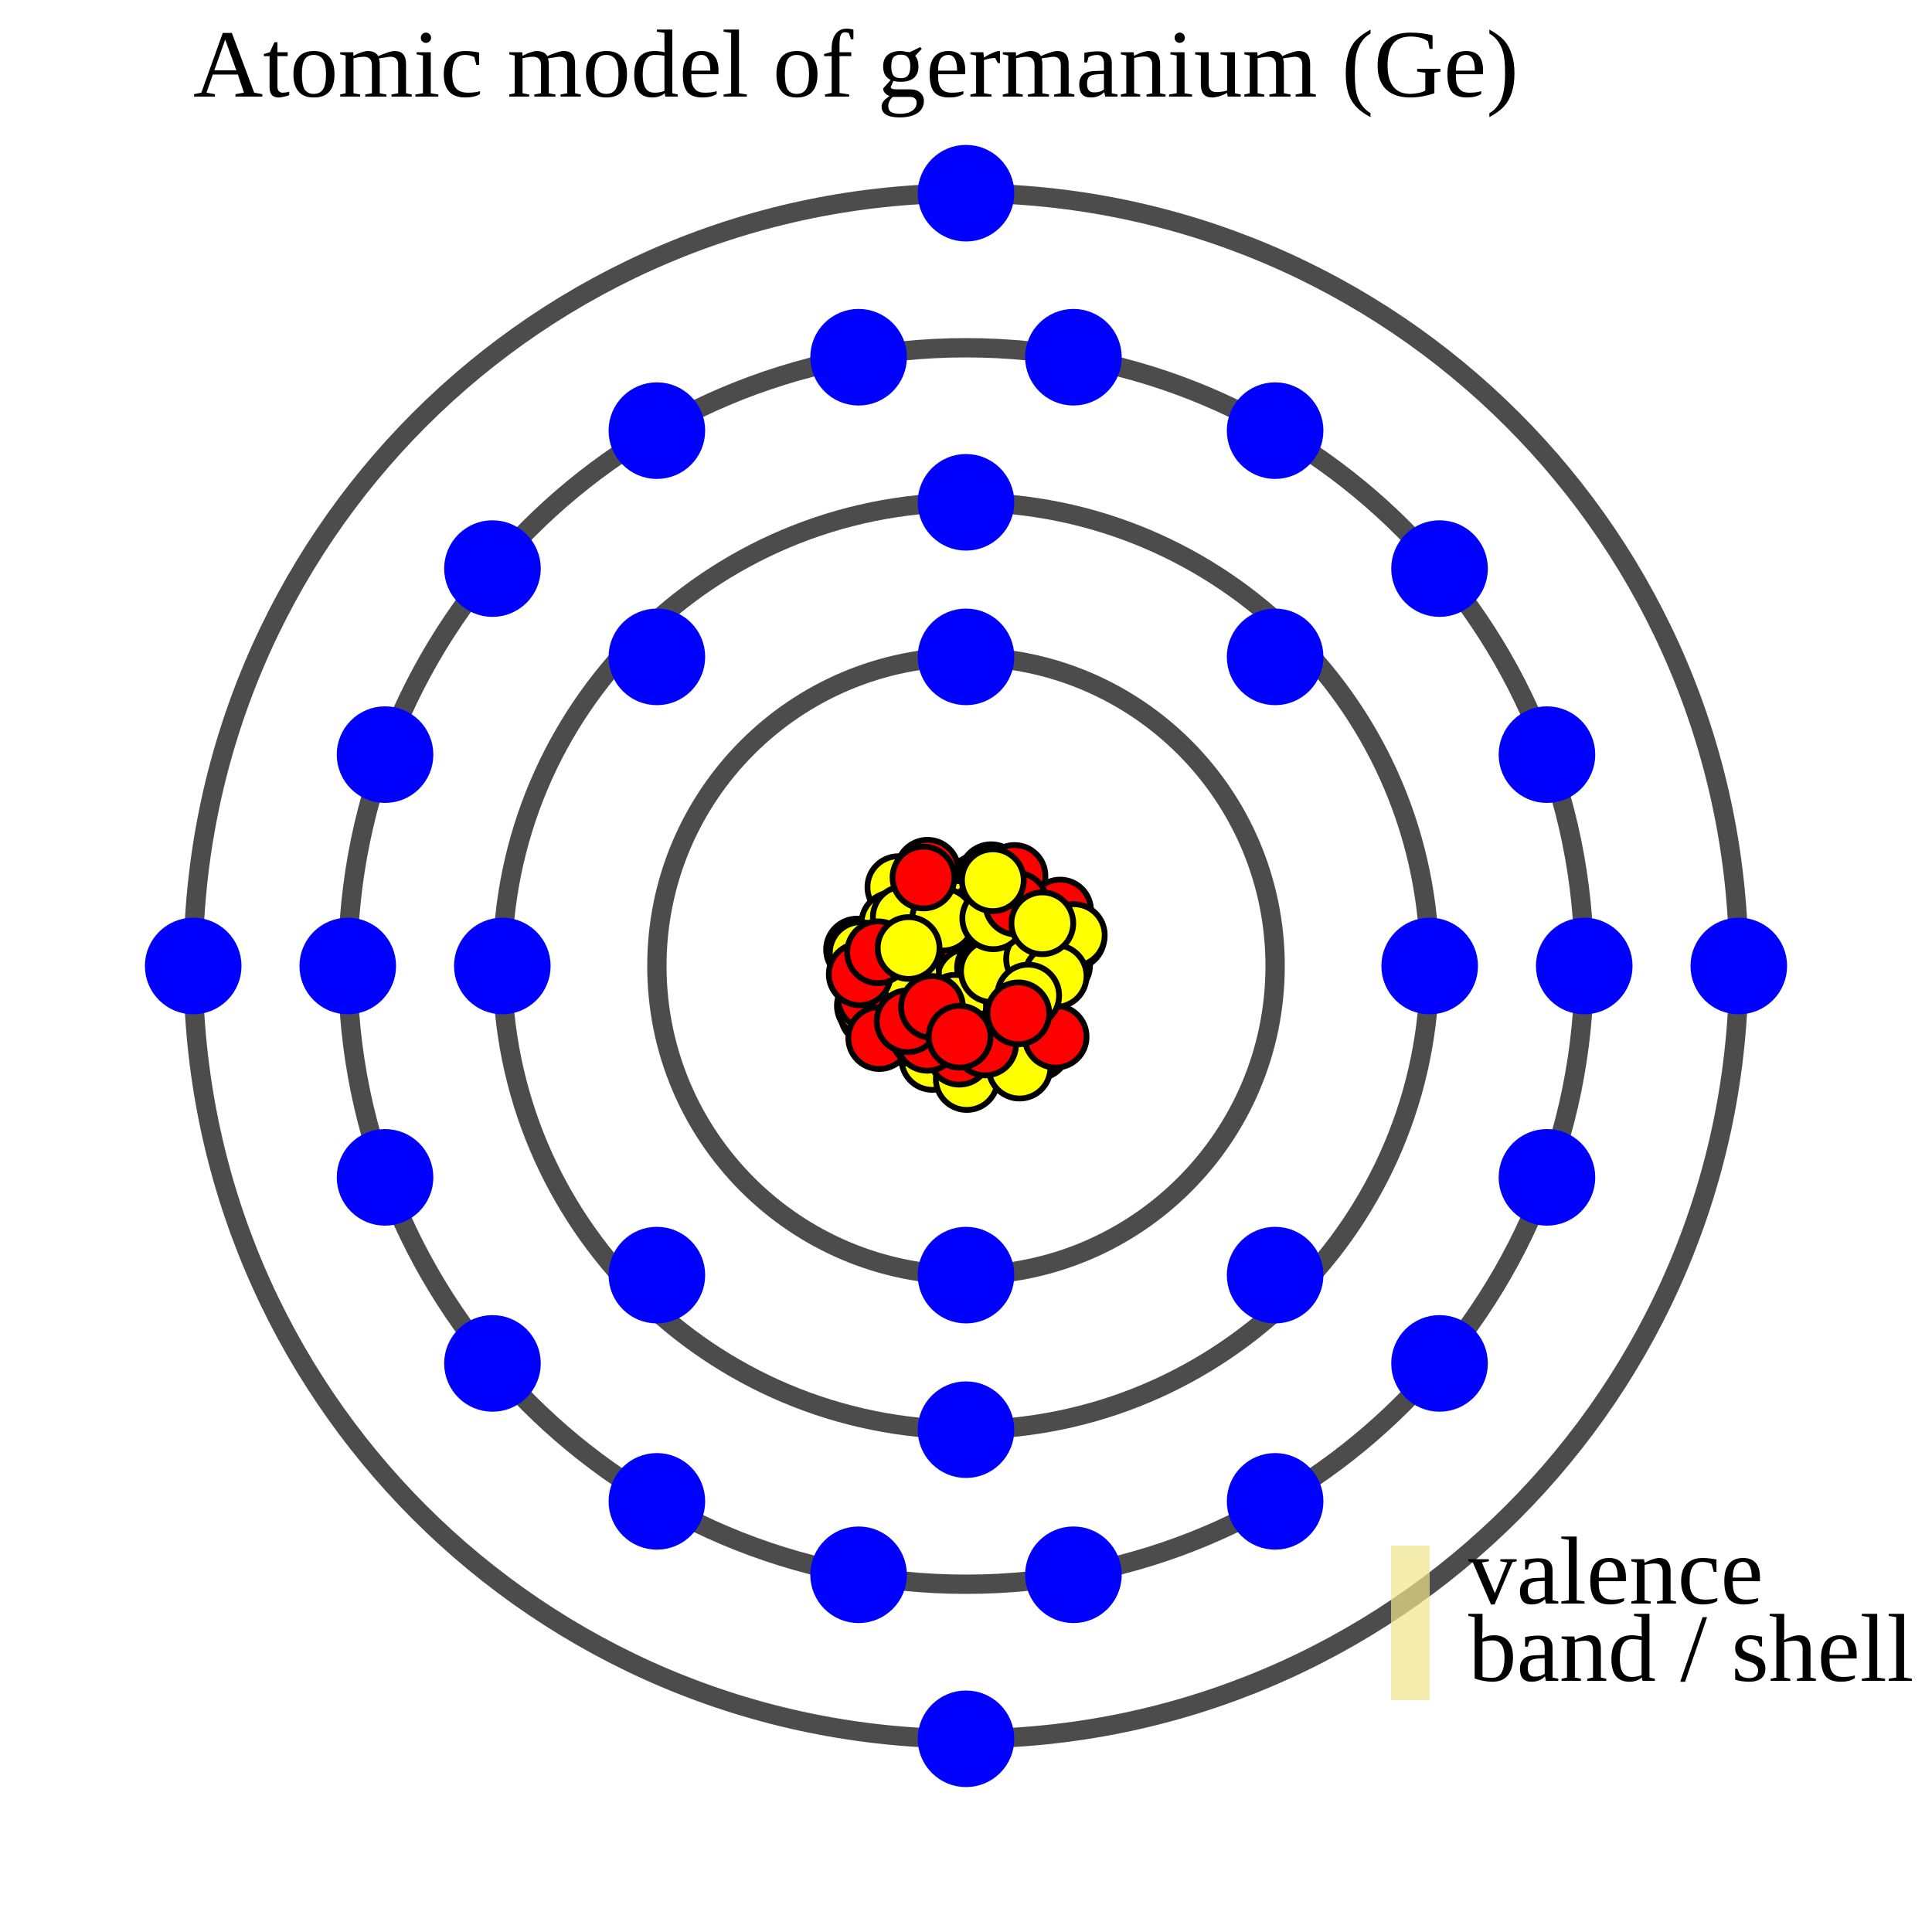
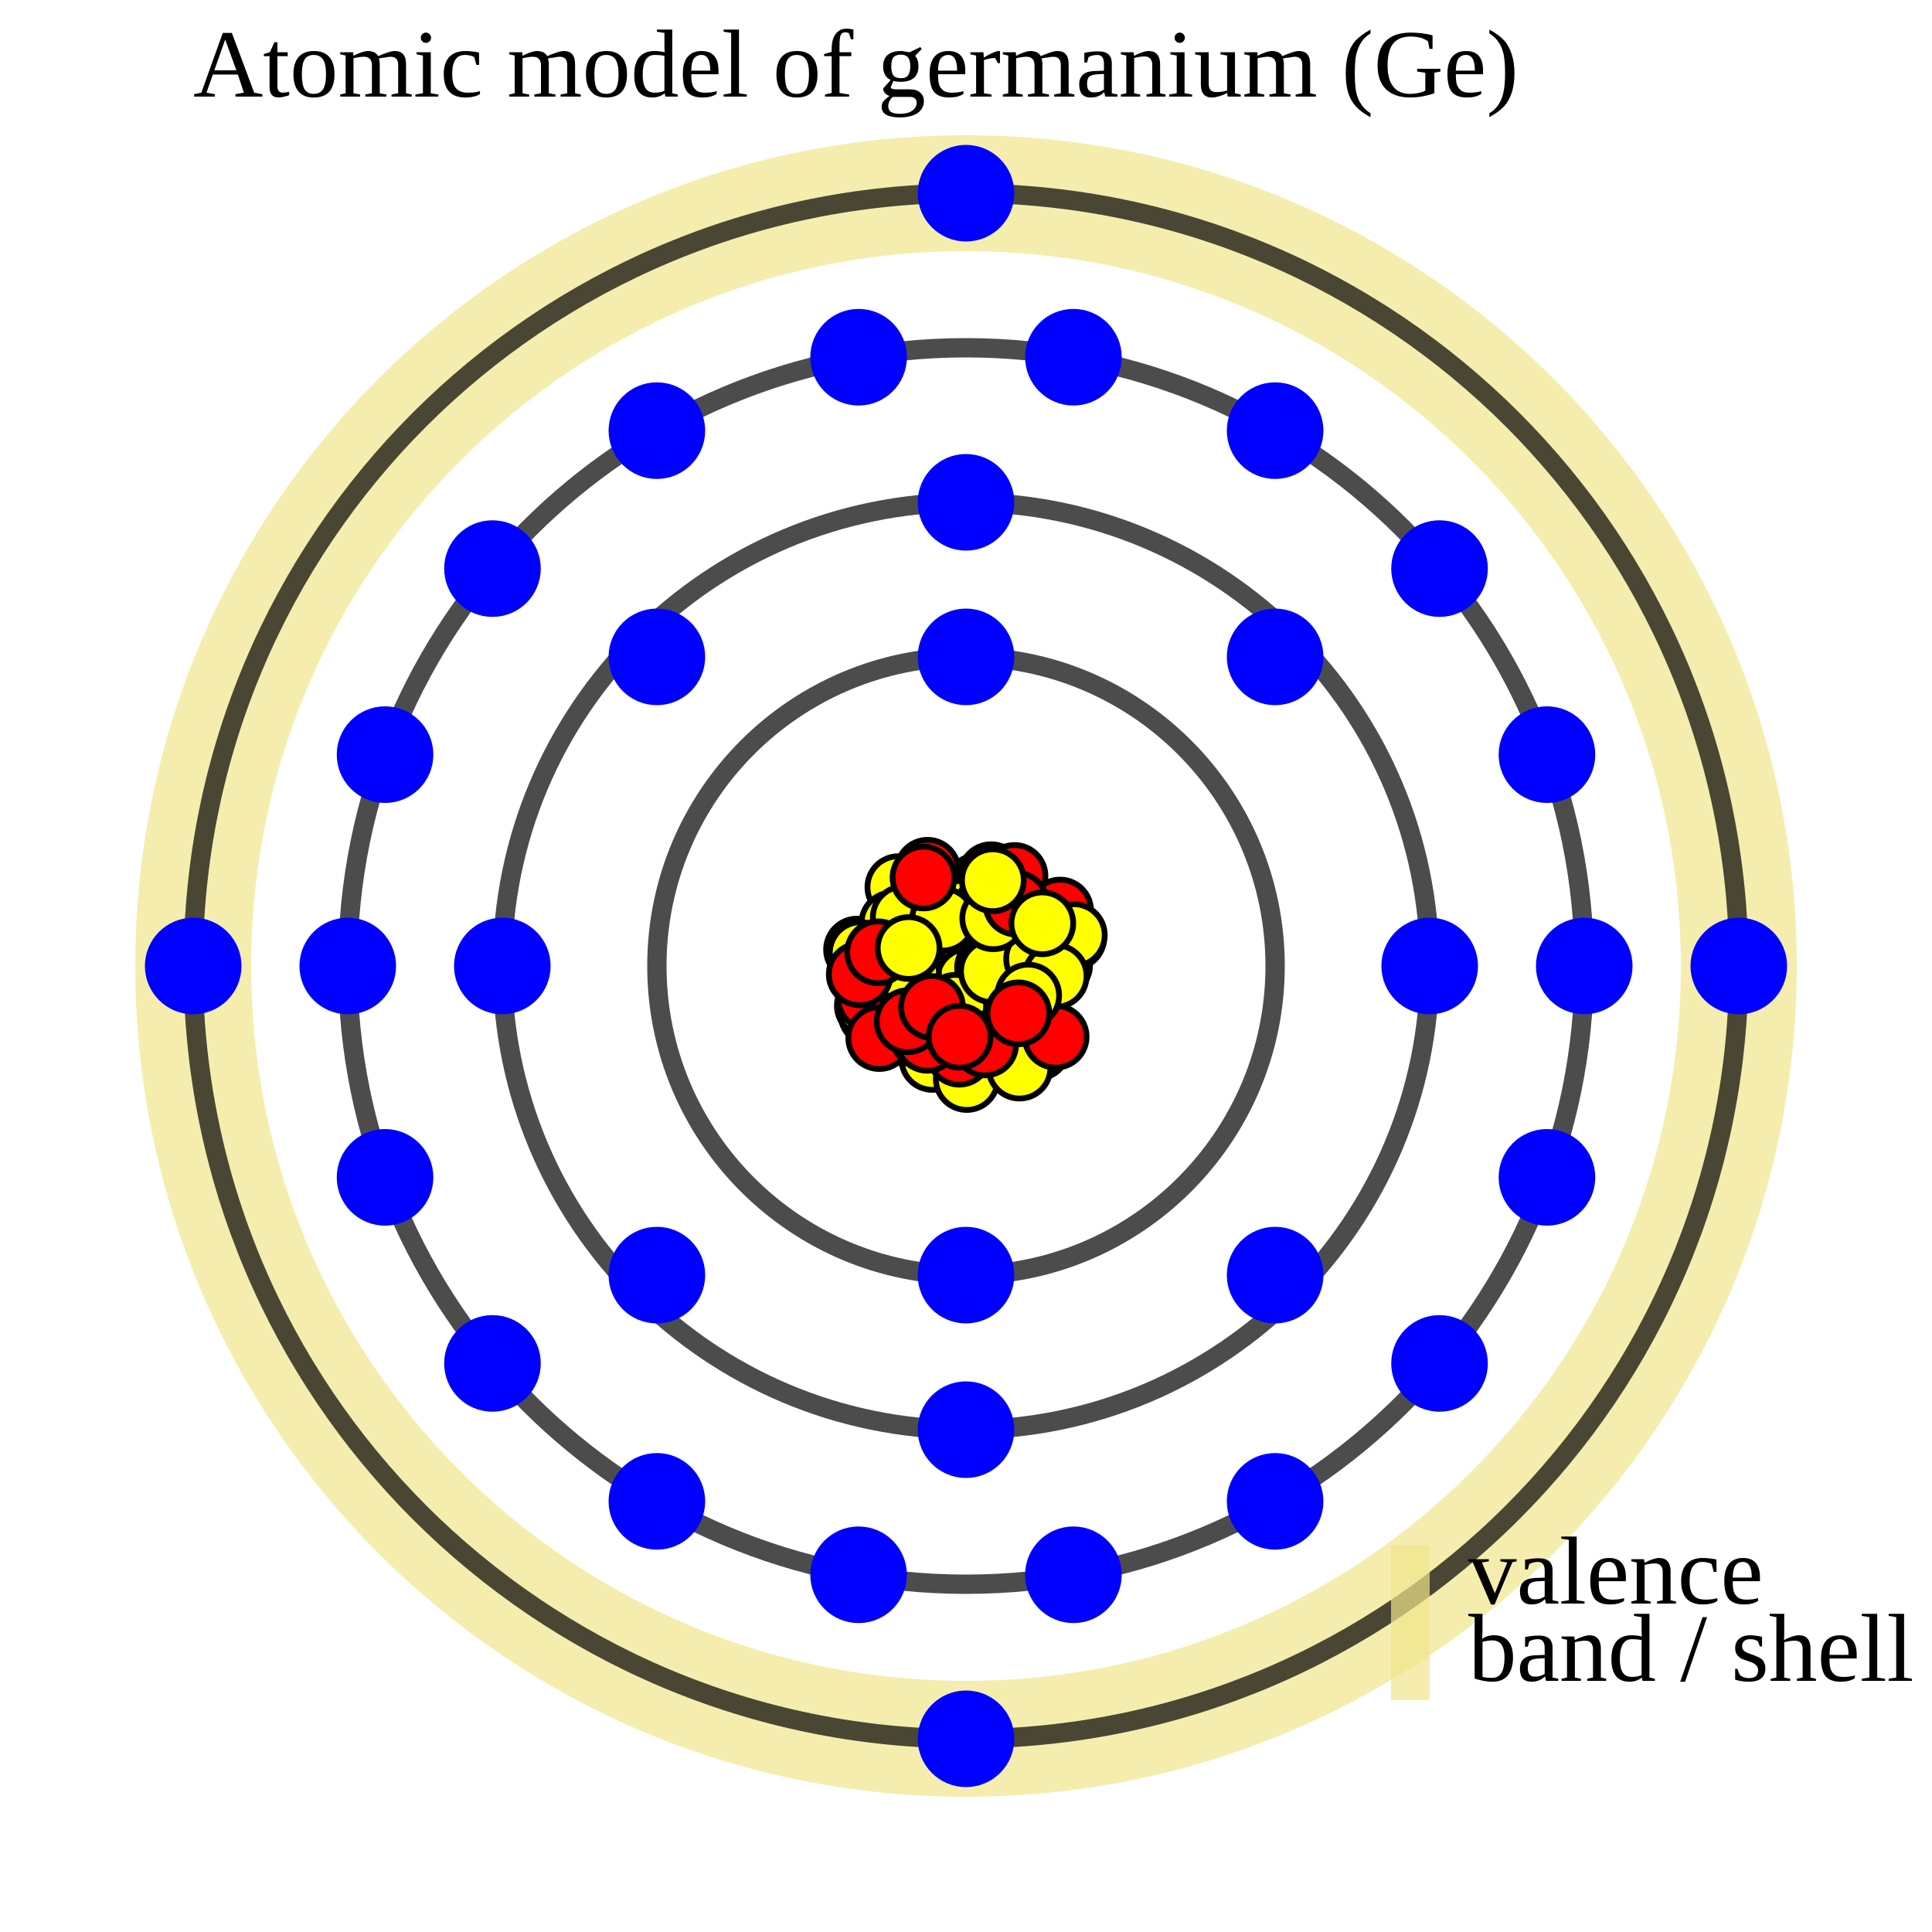
<svg xmlns="http://www.w3.org/2000/svg" width="100.00" height="100.00" viewBox="0 0 100 100">
  <text x="10" y="5" font-size="5">Atomic model of germanium (Ge)</text>
  <g id="core">
    <circle cx="48.26" cy="54.81" r="1.6" style="stroke:black;stroke-width:0.3px;fill:yellow;" />
    <circle cx="45.64" cy="52.18" r="1.6" style="stroke:black;stroke-width:0.3px;fill:yellow;" />
    <circle cx="53.11" cy="48.93" r="1.6" style="stroke:black;stroke-width:0.3px;fill:red;" />
    <circle cx="54.82" cy="49.96" r="1.6" style="stroke:black;stroke-width:0.3px;fill:red;" />
    <circle cx="52.18" cy="45.76" r="1.6" style="stroke:black;stroke-width:0.3px;fill:red;" />
    <circle cx="50.26" cy="53.59" r="1.6" style="stroke:black;stroke-width:0.3px;fill:red;" />
    <circle cx="46.5" cy="45.92" r="1.6" style="stroke:black;stroke-width:0.3px;fill:yellow;" />
    <circle cx="46.78" cy="53.44" r="1.6" style="stroke:black;stroke-width:0.3px;fill:yellow;" />
    <circle cx="50.55" cy="50.71" r="1.6" style="stroke:black;stroke-width:0.3px;fill:red;" />
    <circle cx="51.18" cy="54.13" r="1.6" style="stroke:black;stroke-width:0.3px;fill:yellow;" />
    <circle cx="50.61" cy="45.86" r="1.6" style="stroke:black;stroke-width:0.3px;fill:yellow;" />
    <circle cx="50.36" cy="49.33" r="1.6" style="stroke:black;stroke-width:0.3px;fill:red;" />
    <circle cx="50.14" cy="54.39" r="1.6" style="stroke:black;stroke-width:0.3px;fill:yellow;" />
    <circle cx="48.76" cy="47.55" r="1.6" style="stroke:black;stroke-width:0.3px;fill:yellow;" />
    <circle cx="51.53" cy="48.12" r="1.6" style="stroke:black;stroke-width:0.3px;fill:red;" />
    <circle cx="44.36" cy="49.15" r="1.6" style="stroke:black;stroke-width:0.3px;fill:yellow;" />
    <circle cx="51.84" cy="47.02" r="1.6" style="stroke:black;stroke-width:0.3px;fill:red;" />
    <circle cx="50.44" cy="46.83" r="1.6" style="stroke:black;stroke-width:0.3px;fill:yellow;" />
    <circle cx="46.19" cy="47.79" r="1.6" style="stroke:black;stroke-width:0.3px;fill:yellow;" />
    <circle cx="50.31" cy="51.72" r="1.6" style="stroke:black;stroke-width:0.3px;fill:red;" />
    <circle cx="50.04" cy="55.85" r="1.6" style="stroke:black;stroke-width:0.3px;fill:yellow;" />
    <circle cx="48.11" cy="46.5" r="1.6" style="stroke:black;stroke-width:0.3px;fill:yellow;" />
    <circle cx="44.55" cy="49.33" r="1.6" style="stroke:black;stroke-width:0.3px;fill:yellow;" />
    <circle cx="49.48" cy="53.32" r="1.6" style="stroke:black;stroke-width:0.3px;fill:red;" />
    <circle cx="50.11" cy="50.71" r="1.6" style="stroke:black;stroke-width:0.3px;fill:yellow;" />
    <circle cx="50.05" cy="53.63" r="1.6" style="stroke:black;stroke-width:0.3px;fill:red;" />
    <circle cx="46.78" cy="47.48" r="1.6" style="stroke:black;stroke-width:0.3px;fill:yellow;" />
    <circle cx="49.67" cy="54.35" r="1.6" style="stroke:black;stroke-width:0.3px;fill:yellow;" />
    <circle cx="51.14" cy="50.09" r="1.6" style="stroke:black;stroke-width:0.3px;fill:yellow;" />
    <circle cx="51.3" cy="45.3" r="1.6" style="stroke:black;stroke-width:0.3px;fill:yellow;" />
    <circle cx="45.11" cy="52.49" r="1.6" style="stroke:black;stroke-width:0.3px;fill:yellow;" />
    <circle cx="48.01" cy="45.07" r="1.6" style="stroke:black;stroke-width:0.3px;fill:red;" />
    <circle cx="54.02" cy="48.43" r="1.6" style="stroke:black;stroke-width:0.3px;fill:yellow;" />
    <circle cx="53.75" cy="52.8" r="1.6" style="stroke:black;stroke-width:0.3px;fill:yellow;" />
    <circle cx="52.07" cy="50.5" r="1.6" style="stroke:black;stroke-width:0.3px;fill:yellow;" />
    <circle cx="53.71" cy="54.22" r="1.6" style="stroke:black;stroke-width:0.3px;fill:red;" />
    <circle cx="44.92" cy="52.06" r="1.6" style="stroke:black;stroke-width:0.3px;fill:yellow;" />
    <circle cx="49.48" cy="47.2" r="1.6" style="stroke:black;stroke-width:0.3px;fill:yellow;" />
    <circle cx="55.55" cy="48.53" r="1.6" style="stroke:black;stroke-width:0.3px;fill:red;" />
    <circle cx="53.75" cy="48.93" r="1.6" style="stroke:black;stroke-width:0.3px;fill:yellow;" />
    <circle cx="52.77" cy="55.26" r="1.6" style="stroke:black;stroke-width:0.3px;fill:yellow;" />
    <circle cx="44.99" cy="51.68" r="1.6" style="stroke:black;stroke-width:0.3px;fill:red;" />
    <circle cx="50.52" cy="52.1" r="1.6" style="stroke:black;stroke-width:0.3px;fill:red;" />
    <circle cx="53.45" cy="47.63" r="1.6" style="stroke:black;stroke-width:0.3px;fill:yellow;" />
    <circle cx="50.98" cy="47.11" r="1.6" style="stroke:black;stroke-width:0.3px;fill:yellow;" />
    <circle cx="47.0" cy="50.34" r="1.6" style="stroke:black;stroke-width:0.3px;fill:yellow;" />
    <circle cx="45.51" cy="53.73" r="1.6" style="stroke:black;stroke-width:0.3px;fill:red;" />
    <circle cx="49.65" cy="54.54" r="1.6" style="stroke:black;stroke-width:0.3px;fill:red;" />
    <circle cx="49.44" cy="52.06" r="1.6" style="stroke:black;stroke-width:0.3px;fill:yellow;" />
    <circle cx="52.51" cy="45.34" r="1.6" style="stroke:black;stroke-width:0.3px;fill:red;" />
    <circle cx="47.75" cy="53.61" r="1.6" style="stroke:black;stroke-width:0.3px;fill:red;" />
    <circle cx="48.81" cy="47.6" r="1.6" style="stroke:black;stroke-width:0.3px;fill:yellow;" />
    <circle cx="54.87" cy="47.13" r="1.6" style="stroke:black;stroke-width:0.3px;fill:red;" />
    <circle cx="51.34" cy="50.27" r="1.6" style="stroke:black;stroke-width:0.3px;fill:yellow;" />
    <circle cx="55.58" cy="48.4" r="1.6" style="stroke:black;stroke-width:0.3px;fill:yellow;" />
    <circle cx="48.0" cy="53.82" r="1.6" style="stroke:black;stroke-width:0.3px;fill:red;" />
    <circle cx="44.5" cy="50.43" r="1.6" style="stroke:black;stroke-width:0.3px;fill:red;" />
    <circle cx="46.98" cy="52.86" r="1.6" style="stroke:black;stroke-width:0.3px;fill:red;" />
    <circle cx="53.68" cy="49.63" r="1.6" style="stroke:black;stroke-width:0.3px;fill:yellow;" />
    <circle cx="51.41" cy="47.53" r="1.6" style="stroke:black;stroke-width:0.3px;fill:yellow;" />
    <circle cx="48.24" cy="52.12" r="1.6" style="stroke:black;stroke-width:0.3px;fill:red;" />
    <circle cx="50.99" cy="54.06" r="1.6" style="stroke:black;stroke-width:0.3px;fill:red;" />
    <circle cx="54.64" cy="53.66" r="1.6" style="stroke:black;stroke-width:0.3px;fill:red;" />
    <circle cx="54.64" cy="50.52" r="1.6" style="stroke:black;stroke-width:0.3px;fill:yellow;" />
    <circle cx="53.22" cy="51.53" r="1.6" style="stroke:black;stroke-width:0.3px;fill:yellow;" />
    <circle cx="52.6" cy="46.77" r="1.6" style="stroke:black;stroke-width:0.3px;fill:red;" />
    <circle cx="51.39" cy="45.56" r="1.6" style="stroke:black;stroke-width:0.3px;fill:yellow;" />
    <circle cx="49.67" cy="53.66" r="1.6" style="stroke:black;stroke-width:0.3px;fill:red;" />
    <circle cx="53.95" cy="47.79" r="1.6" style="stroke:black;stroke-width:0.3px;fill:yellow;" />
    <circle cx="45.45" cy="49.29" r="1.6" style="stroke:black;stroke-width:0.3px;fill:red;" />
    <circle cx="47.03" cy="49.07" r="1.6" style="stroke:black;stroke-width:0.3px;fill:yellow;" />
    <circle cx="52.71" cy="52.45" r="1.6" style="stroke:black;stroke-width:0.3px;fill:red;" />
    <circle cx="47.8" cy="45.42" r="1.6" style="stroke:black;stroke-width:0.3px;fill:red;" />
  </g>
  <g>
    <circle cx="50" cy="50" r="16" style="stroke:black;fill:none;opacity:0.7;" />
    <circle cx="50" cy="34" r="2" style="stroke:blue;fill:blue;" />
    <circle cx="50" cy="66" r="2" style="stroke:blue;fill:blue;" />
  </g>
  <g>
    <circle cx="50" cy="50" r="24" style="stroke:black;fill:none;opacity:0.7;" />
    <circle cx="50" cy="26" r="2" style="stroke:blue;fill:blue;" />
    <circle cx="66" cy="34" r="2" style="stroke:blue;fill:blue;" />
    <circle cx="74" cy="50" r="2" style="stroke:blue;fill:blue;" />
    <circle cx="66" cy="66" r="2" style="stroke:blue;fill:blue;" />
    <circle cx="50" cy="74" r="2" style="stroke:blue;fill:blue;" />
    <circle cx="34" cy="66" r="2" style="stroke:blue;fill:blue;" />
    <circle cx="26" cy="50" r="2" style="stroke:blue;fill:blue;" />
    <circle cx="34" cy="34" r="2" style="stroke:blue;fill:blue;" />
  </g>
  <g>
    <circle cx="50" cy="50" r="32" style="stroke:black;fill:none;opacity:0.7;" />
    <circle cx="82.0" cy="50.0" r="2" style="stroke:blue;fill:blue;" />
    <circle cx="80.07" cy="60.94" r="2" style="stroke:blue;fill:blue;" />
    <circle cx="74.51" cy="70.57" r="2" style="stroke:blue;fill:blue;" />
    <circle cx="66.0" cy="77.71" r="2" style="stroke:blue;fill:blue;" />
    <circle cx="55.56" cy="81.51" r="2" style="stroke:blue;fill:blue;" />
    <circle cx="44.44" cy="81.51" r="2" style="stroke:blue;fill:blue;" />
    <circle cx="34.0" cy="77.71" r="2" style="stroke:blue;fill:blue;" />
    <circle cx="25.49" cy="70.57" r="2" style="stroke:blue;fill:blue;" />
    <circle cx="19.93" cy="60.94" r="2" style="stroke:blue;fill:blue;" />
    <circle cx="18.0" cy="50.0" r="2" style="stroke:blue;fill:blue;" />
    <circle cx="19.93" cy="39.06" r="2" style="stroke:blue;fill:blue;" />
    <circle cx="25.49" cy="29.43" r="2" style="stroke:blue;fill:blue;" />
    <circle cx="34.0" cy="22.29" r="2" style="stroke:blue;fill:blue;" />
    <circle cx="44.44" cy="18.49" r="2" style="stroke:blue;fill:blue;" />
    <circle cx="55.56" cy="18.49" r="2" style="stroke:blue;fill:blue;" />
    <circle cx="66.0" cy="22.29" r="2" style="stroke:blue;fill:blue;" />
    <circle cx="74.51" cy="29.43" r="2" style="stroke:blue;fill:blue;" />
    <circle cx="80.07" cy="39.06" r="2" style="stroke:blue;fill:blue;" />
+     <circle cx="50" cy="50" r="40" style="stroke:khaki;stroke-width:6px;fill:none;opacity:0.7;" />
  </g>
  <g>
    <circle cx="50" cy="50" r="40" style="stroke:black;fill:none;opacity:0.7;" />
    <circle cx="50" cy="10" r="2" style="stroke:blue;fill:blue;" />
    <circle cx="90" cy="50" r="2" style="stroke:blue;fill:blue;" />
    <circle cx="50" cy="90" r="2" style="stroke:blue;fill:blue;" />
    <circle cx="10" cy="50" r="2" style="stroke:blue;fill:blue;" />
  </g>
  <rect x="72" y="80" width="2" height="8" style="stroke:none;fill:khaki;opacity:0.7;" />
  <text x="76" y="83" style="font-size:5">valence</text>
  <text x="76" y="87" style="font-size:5">band / shell</text>
</svg>
